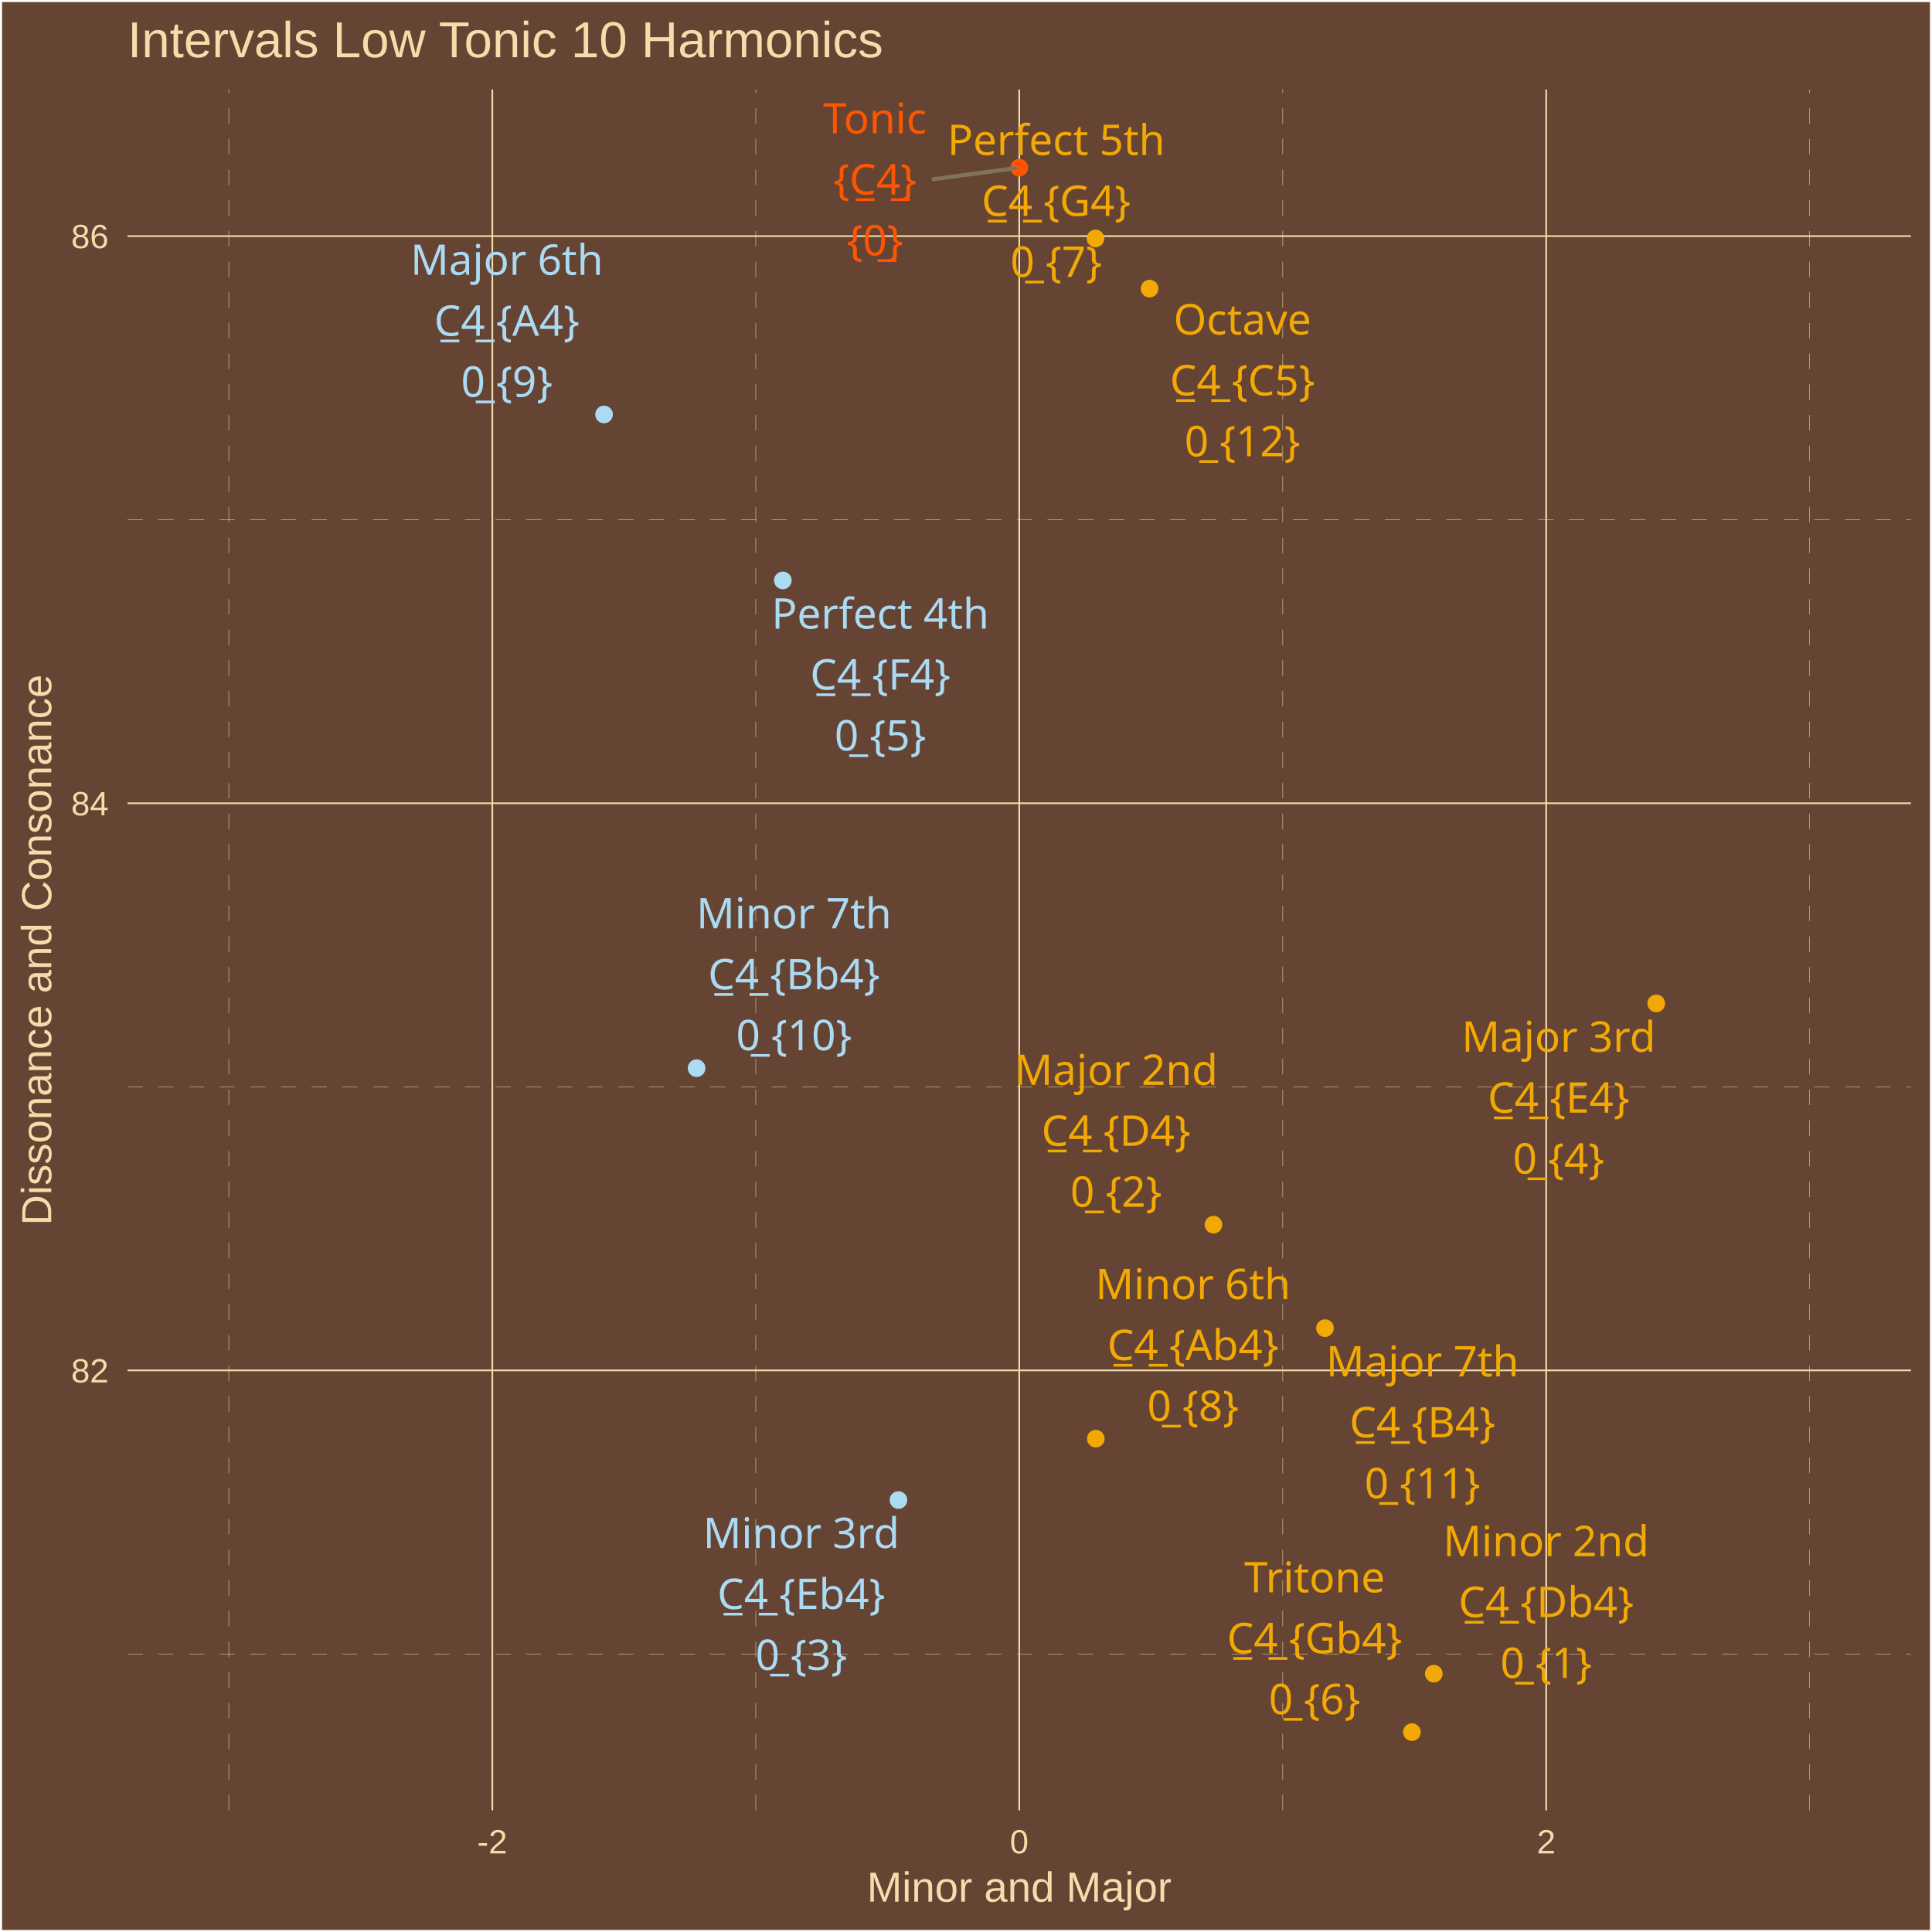
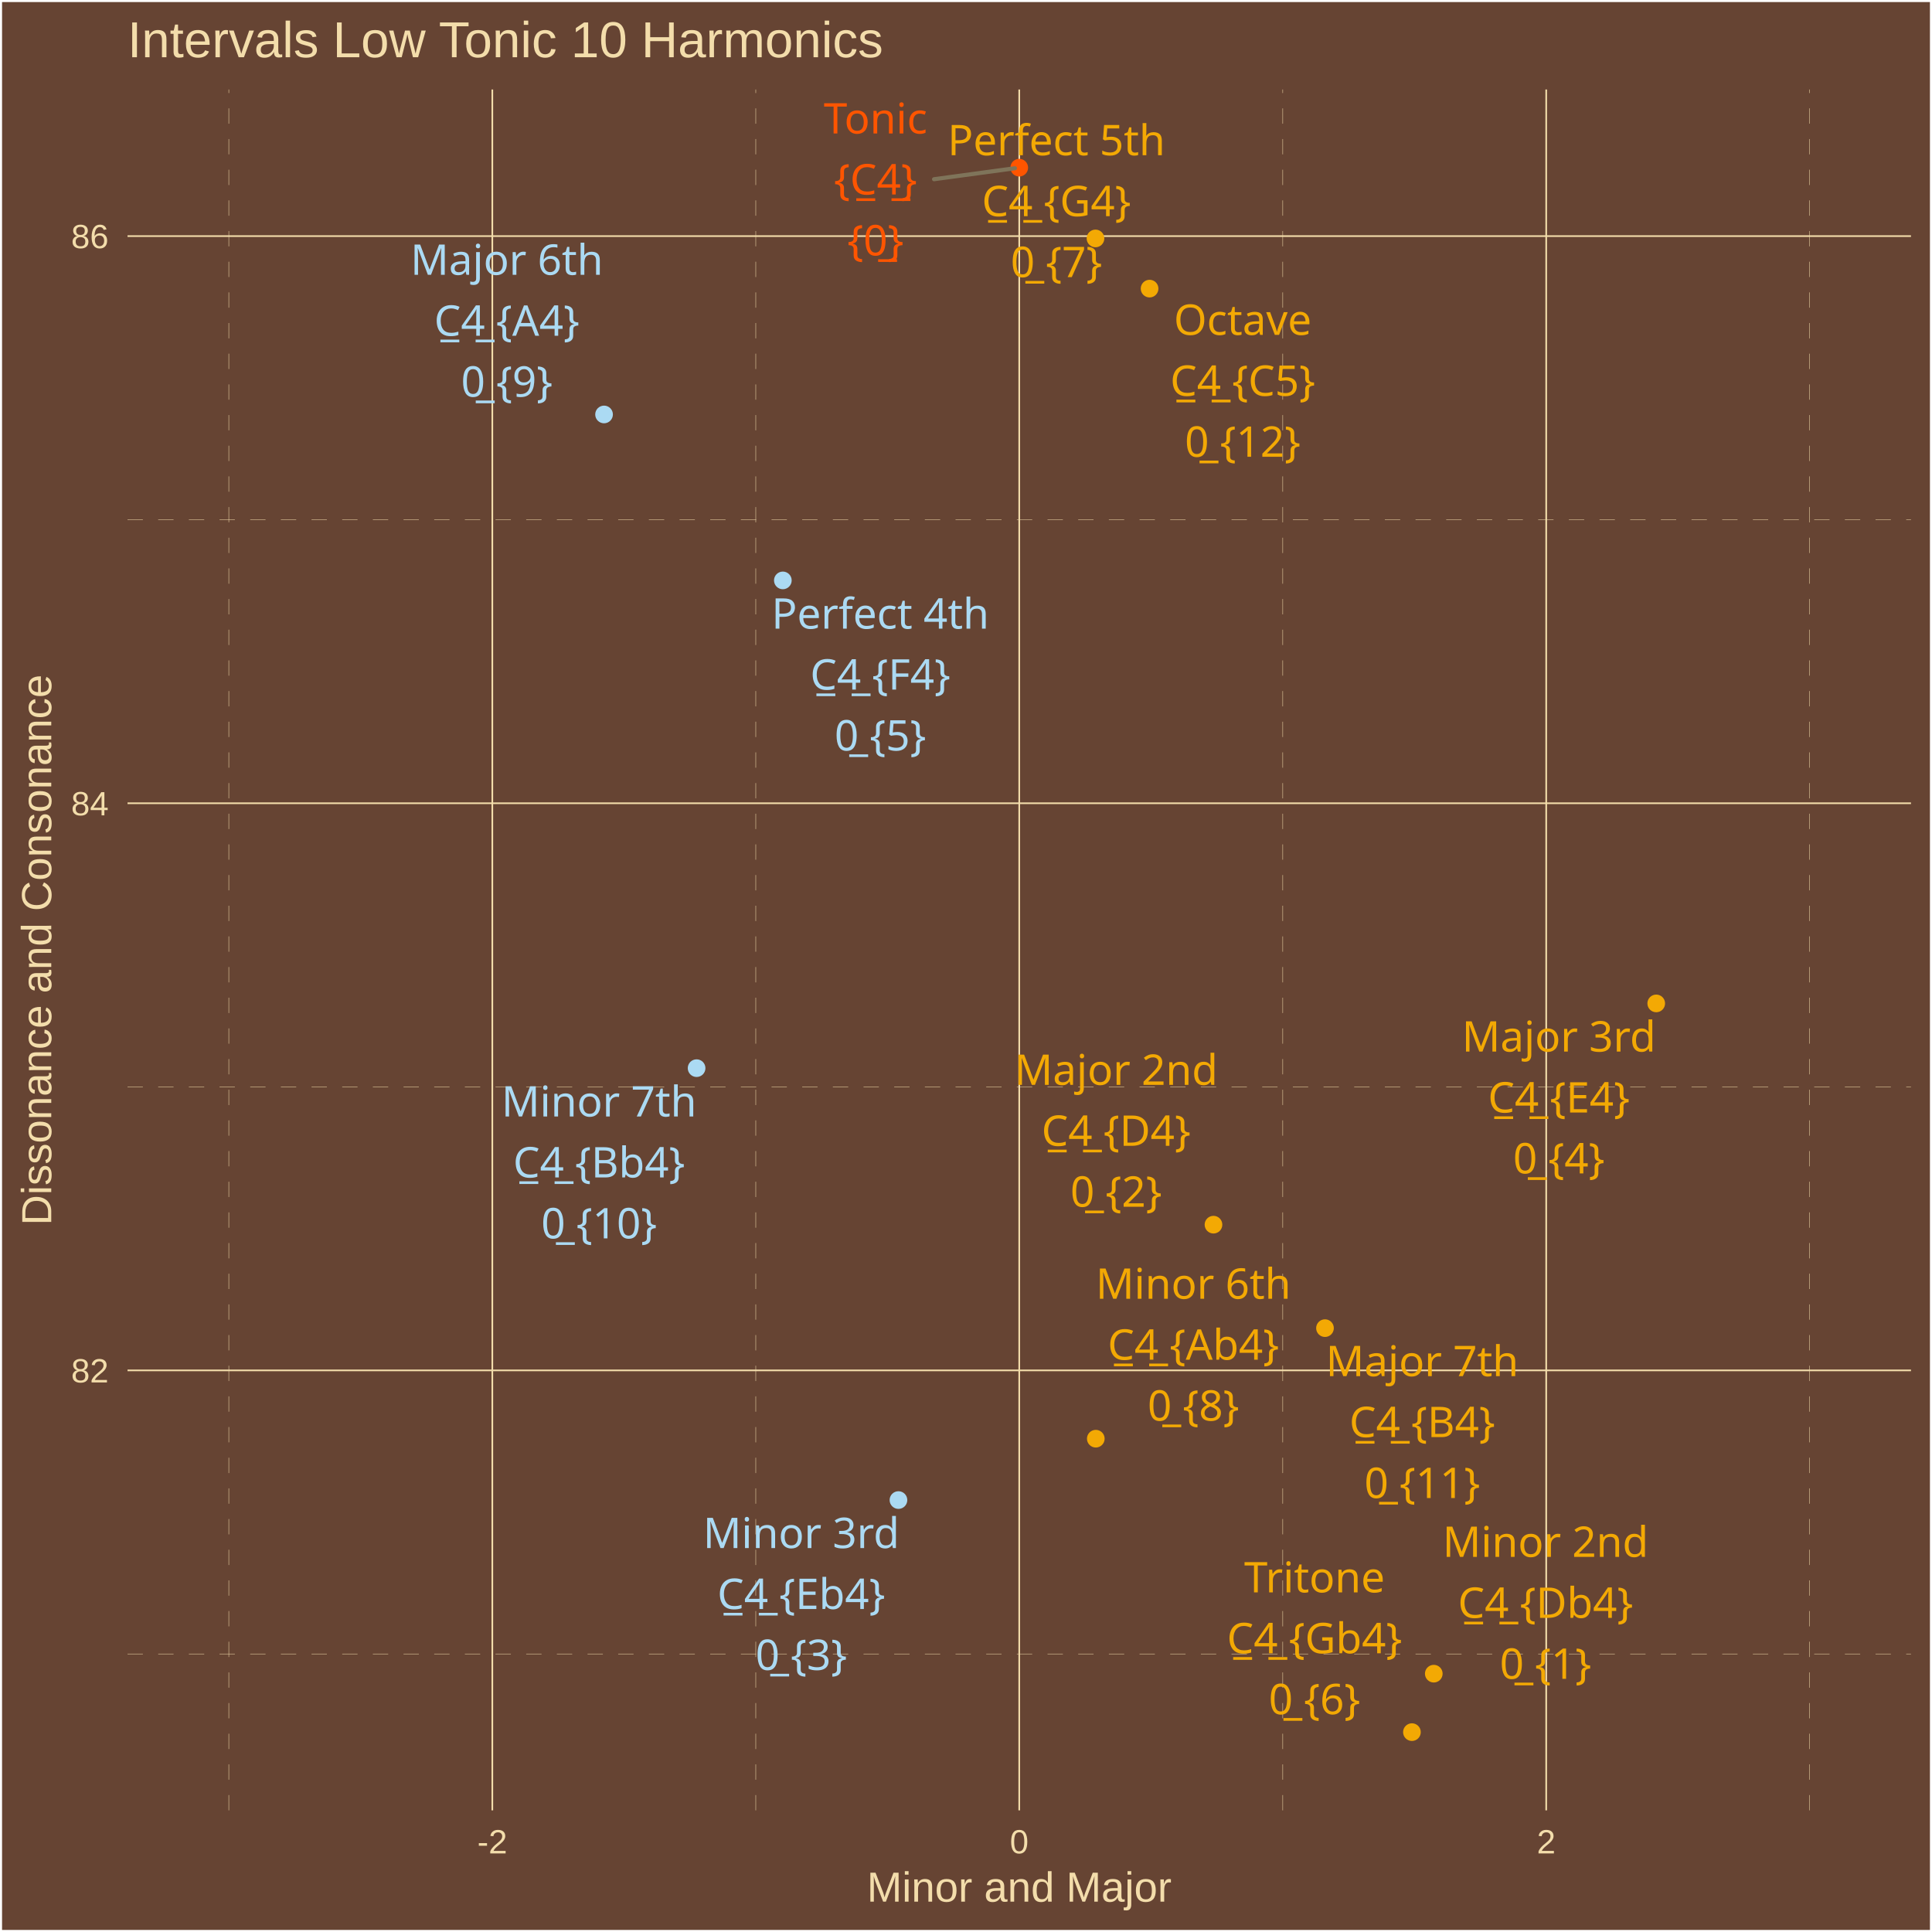
<svg xmlns="http://www.w3.org/2000/svg" class="svglite" width="504.00pt" height="504.00pt" viewBox="0 0 504.00 504.00">
  <defs>
    <style type="text/css">
    .svglite line, .svglite polyline, .svglite polygon, .svglite path, .svglite rect, .svglite circle {
      fill: none;
      stroke: #000000;
      stroke-linecap: round;
      stroke-linejoin: round;
      stroke-miterlimit: 10.00;
    }
    .svglite text {
      white-space: pre;
    }
  </style>
  </defs>
  <rect width="100%" height="100%" style="stroke: none; fill: #664433;" />
  <defs>
    <clipPath id="cpMC4wMHw1MDQuMDB8MC4wMHw1MDQuMDA=">
      <rect x="0.00" y="0.00" width="504.00" height="504.00" />
    </clipPath>
  </defs>
  <g clip-path="url(#cpMC4wMHw1MDQuMDB8MC4wMHw1MDQuMDA=)">
    <rect x="0.00" y="-0" width="504.00" height="504.00" style="stroke-width: 1.07; stroke: #FFFFFF; fill: #664433;" />
  </g>
  <defs>
    <clipPath id="cpMzMuMjd8NDk4LjUyfDIzLjM0fDQ3Mi4yNw==">
      <rect x="33.27" y="23.34" width="465.25" height="448.93" />
    </clipPath>
  </defs>
  <g clip-path="url(#cpMzMuMjd8NDk4LjUyfDIzLjM0fDQ3Mi4yNw==)">
    <rect x="33.27" y="23.34" width="465.25" height="448.93" style="stroke-width: 1.07; stroke: none; fill: #664433;" />
    <polyline points="33.27,431.46 498.52,431.46 " style="stroke-width: 0.11; stroke: #F3DDAB; stroke-dasharray: 4.00,4.00; stroke-linecap: butt;" />
    <polyline points="33.27,283.52 498.52,283.52 " style="stroke-width: 0.11; stroke: #F3DDAB; stroke-dasharray: 4.00,4.00; stroke-linecap: butt;" />
    <polyline points="33.27,135.57 498.52,135.57 " style="stroke-width: 0.11; stroke: #F3DDAB; stroke-dasharray: 4.00,4.00; stroke-linecap: butt;" />
    <polyline points="59.69,472.27 59.69,23.34 " style="stroke-width: 0.11; stroke: #F3DDAB; stroke-dasharray: 4.00,4.00; stroke-linecap: butt;" />
    <polyline points="197.16,472.27 197.16,23.34 " style="stroke-width: 0.11; stroke: #F3DDAB; stroke-dasharray: 4.00,4.00; stroke-linecap: butt;" />
    <polyline points="334.63,472.27 334.63,23.34 " style="stroke-width: 0.11; stroke: #F3DDAB; stroke-dasharray: 4.00,4.00; stroke-linecap: butt;" />
    <polyline points="472.09,472.27 472.09,23.34 " style="stroke-width: 0.11; stroke: #F3DDAB; stroke-dasharray: 4.00,4.00; stroke-linecap: butt;" />
    <polyline points="33.27,357.49 498.52,357.49 " style="stroke-width: 0.43; stroke: #F3DDAB; stroke-linecap: butt;" />
    <polyline points="33.27,209.54 498.52,209.54 " style="stroke-width: 0.43; stroke: #F3DDAB; stroke-linecap: butt;" />
    <polyline points="33.27,61.60 498.52,61.60 " style="stroke-width: 0.43; stroke: #F3DDAB; stroke-linecap: butt;" />
    <polyline points="128.43,472.27 128.43,23.34 " style="stroke-width: 0.43; stroke: #F3DDAB; stroke-linecap: butt;" />
    <polyline points="265.89,472.27 265.89,23.34 " style="stroke-width: 0.43; stroke: #F3DDAB; stroke-linecap: butt;" />
    <polyline points="403.36,472.27 403.36,23.34 " style="stroke-width: 0.43; stroke: #F3DDAB; stroke-linecap: butt;" />
    <circle cx="265.89" cy="43.74" r="1.95" style="stroke-width: 0.71; stroke: #FF5500; fill: #FF5500;" />
    <circle cx="374.03" cy="436.61" r="1.95" style="stroke-width: 0.71; stroke: #F3A904; fill: #F3A904;" />
    <circle cx="316.56" cy="319.48" r="1.95" style="stroke-width: 0.71; stroke: #F3A904; fill: #F3A904;" />
    <circle cx="234.38" cy="391.32" r="1.95" style="stroke-width: 0.71; stroke: #ABDAF3; fill: #ABDAF3;" />
    <circle cx="432.06" cy="261.76" r="1.95" style="stroke-width: 0.71; stroke: #F3A904; fill: #F3A904;" />
    <circle cx="204.22" cy="151.41" r="1.95" style="stroke-width: 0.71; stroke: #ABDAF3; fill: #ABDAF3;" />
    <circle cx="368.33" cy="451.86" r="1.95" style="stroke-width: 0.71; stroke: #F3A904; fill: #F3A904;" />
    <circle cx="285.78" cy="62.20" r="1.95" style="stroke-width: 0.71; stroke: #F3A904; fill: #F3A904;" />
    <circle cx="285.86" cy="375.31" r="1.95" style="stroke-width: 0.71; stroke: #F3A904; fill: #F3A904;" />
    <circle cx="157.58" cy="108.12" r="1.95" style="stroke-width: 0.71; stroke: #ABDAF3; fill: #ABDAF3;" />
    <circle cx="181.72" cy="278.65" r="1.95" style="stroke-width: 0.71; stroke: #ABDAF3; fill: #ABDAF3;" />
    <circle cx="345.65" cy="346.47" r="1.95" style="stroke-width: 0.71; stroke: #F3A904; fill: #F3A904;" />
    <circle cx="299.89" cy="75.29" r="1.95" style="stroke-width: 0.71; stroke: #F3A904; fill: #F3A904;" />
-     <line x1="243.52" y1="46.75" x2="264.76" y2="43.89" style="stroke-width: 1.07; stroke: #7F745A;" />
-     <text x="228.23" y="34.83" text-anchor="middle" style="font-size: 11.04px;fill: #FF5500; font-family: &quot;Arial Unicode MS&quot;;" textLength="26.97px" lengthAdjust="spacingAndGlyphs">Tonic</text>
-     <text x="228.23" y="50.73" text-anchor="middle" style="font-size: 11.04px;fill: #FF5500; font-family: &quot;Arial Unicode MS&quot;;" textLength="21.47px" lengthAdjust="spacingAndGlyphs">{C̲4̲}</text>
-     <text x="228.23" y="66.63" text-anchor="middle" style="font-size: 11.04px;fill: #FF5500; font-family: &quot;Arial Unicode MS&quot;;" textLength="13.51px" lengthAdjust="spacingAndGlyphs">{0̲}</text>
-     <text x="403.33" y="405.95" text-anchor="middle" style="font-size: 11.04px;fill: #F3A904; font-family: &quot;Arial Unicode MS&quot;;" textLength="49.05px" lengthAdjust="spacingAndGlyphs">Minor 2nd</text>
-     <text x="403.33" y="421.84" text-anchor="middle" style="font-size: 11.04px;fill: #F3A904; font-family: &quot;Arial Unicode MS&quot;;" textLength="44.77px" lengthAdjust="spacingAndGlyphs">C̲4̲ {Db4}</text>
-     <text x="403.33" y="437.74" text-anchor="middle" style="font-size: 11.04px;fill: #F3A904; font-family: &quot;Arial Unicode MS&quot;;" textLength="22.71px" lengthAdjust="spacingAndGlyphs">0̲ {1}</text>
-     <text x="291.15" y="283.02" text-anchor="middle" style="font-size: 11.04px;fill: #F3A904; font-family: &quot;Arial Unicode MS&quot;;" textLength="49.05px" lengthAdjust="spacingAndGlyphs">Major 2nd</text>
-     <text x="291.15" y="298.91" text-anchor="middle" style="font-size: 11.04px;fill: #F3A904; font-family: &quot;Arial Unicode MS&quot;;" textLength="38.64px" lengthAdjust="spacingAndGlyphs">C̲4̲ {D4}</text>
-     <text x="291.15" y="314.81" text-anchor="middle" style="font-size: 11.04px;fill: #F3A904; font-family: &quot;Arial Unicode MS&quot;;" textLength="22.71px" lengthAdjust="spacingAndGlyphs">0̲ {2}</text>
-     <text x="209.02" y="403.84" text-anchor="middle" style="font-size: 11.04px;fill: #ABDAF3; font-family: &quot;Arial Unicode MS&quot;;" textLength="46.58px" lengthAdjust="spacingAndGlyphs">Minor 3rd</text>
+     <line x1="243.67" y1="46.75" x2="264.76" y2="43.89" style="stroke-width: 1.07; stroke: #7F745A;" />
+     <text x="228.39" y="34.83" text-anchor="middle" style="font-size: 11.04px;fill: #FF5500; font-family: &quot;Arial Unicode MS&quot;;" textLength="26.97px" lengthAdjust="spacingAndGlyphs">Tonic</text>
+     <text x="228.39" y="50.73" text-anchor="middle" style="font-size: 11.04px;fill: #FF5500; font-family: &quot;Arial Unicode MS&quot;;" textLength="21.47px" lengthAdjust="spacingAndGlyphs">{C̲4̲}</text>
+     <text x="228.39" y="66.63" text-anchor="middle" style="font-size: 11.04px;fill: #FF5500; font-family: &quot;Arial Unicode MS&quot;;" textLength="13.51px" lengthAdjust="spacingAndGlyphs">{0̲}</text>
+     <text x="403.18" y="406.15" text-anchor="middle" style="font-size: 11.04px;fill: #F3A904; font-family: &quot;Arial Unicode MS&quot;;" textLength="49.05px" lengthAdjust="spacingAndGlyphs">Minor 2nd</text>
+     <text x="403.18" y="422.05" text-anchor="middle" style="font-size: 11.04px;fill: #F3A904; font-family: &quot;Arial Unicode MS&quot;;" textLength="44.77px" lengthAdjust="spacingAndGlyphs">C̲4̲ {Db4}</text>
+     <text x="403.18" y="437.95" text-anchor="middle" style="font-size: 11.04px;fill: #F3A904; font-family: &quot;Arial Unicode MS&quot;;" textLength="22.71px" lengthAdjust="spacingAndGlyphs">0̲ {1}</text>
+     <text x="291.16" y="283.01" text-anchor="middle" style="font-size: 11.04px;fill: #F3A904; font-family: &quot;Arial Unicode MS&quot;;" textLength="49.05px" lengthAdjust="spacingAndGlyphs">Major 2nd</text>
+     <text x="291.16" y="298.91" text-anchor="middle" style="font-size: 11.04px;fill: #F3A904; font-family: &quot;Arial Unicode MS&quot;;" textLength="38.64px" lengthAdjust="spacingAndGlyphs">C̲4̲ {D4}</text>
+     <text x="291.16" y="314.80" text-anchor="middle" style="font-size: 11.04px;fill: #F3A904; font-family: &quot;Arial Unicode MS&quot;;" textLength="22.71px" lengthAdjust="spacingAndGlyphs">0̲ {2}</text>
+     <text x="209.02" y="403.85" text-anchor="middle" style="font-size: 11.04px;fill: #ABDAF3; font-family: &quot;Arial Unicode MS&quot;;" textLength="46.58px" lengthAdjust="spacingAndGlyphs">Minor 3rd</text>
    <text x="209.02" y="419.74" text-anchor="middle" style="font-size: 11.04px;fill: #ABDAF3; font-family: &quot;Arial Unicode MS&quot;;" textLength="44.16px" lengthAdjust="spacingAndGlyphs">C̲4̲ {Eb4}</text>
    <text x="209.02" y="435.64" text-anchor="middle" style="font-size: 11.04px;fill: #ABDAF3; font-family: &quot;Arial Unicode MS&quot;;" textLength="22.71px" lengthAdjust="spacingAndGlyphs">0̲ {3}</text>
-     <text x="406.60" y="274.37" text-anchor="middle" style="font-size: 11.04px;fill: #F3A904; font-family: &quot;Arial Unicode MS&quot;;" textLength="46.58px" lengthAdjust="spacingAndGlyphs">Major 3rd</text>
-     <text x="406.60" y="290.27" text-anchor="middle" style="font-size: 11.04px;fill: #F3A904; font-family: &quot;Arial Unicode MS&quot;;" textLength="38.03px" lengthAdjust="spacingAndGlyphs">C̲4̲ {E4}</text>
-     <text x="406.60" y="306.17" text-anchor="middle" style="font-size: 11.04px;fill: #F3A904; font-family: &quot;Arial Unicode MS&quot;;" textLength="22.71px" lengthAdjust="spacingAndGlyphs">0̲ {4}</text>
-     <text x="229.64" y="163.99" text-anchor="middle" style="font-size: 11.04px;fill: #ABDAF3; font-family: &quot;Arial Unicode MS&quot;;" textLength="53.35px" lengthAdjust="spacingAndGlyphs">Perfect 4th</text>
-     <text x="229.64" y="179.89" text-anchor="middle" style="font-size: 11.04px;fill: #ABDAF3; font-family: &quot;Arial Unicode MS&quot;;" textLength="37.41px" lengthAdjust="spacingAndGlyphs">C̲4̲ {F4}</text>
+     <text x="406.66" y="274.32" text-anchor="middle" style="font-size: 11.04px;fill: #F3A904; font-family: &quot;Arial Unicode MS&quot;;" textLength="46.58px" lengthAdjust="spacingAndGlyphs">Major 3rd</text>
+     <text x="406.66" y="290.22" text-anchor="middle" style="font-size: 11.04px;fill: #F3A904; font-family: &quot;Arial Unicode MS&quot;;" textLength="38.03px" lengthAdjust="spacingAndGlyphs">C̲4̲ {E4}</text>
+     <text x="406.66" y="306.11" text-anchor="middle" style="font-size: 11.04px;fill: #F3A904; font-family: &quot;Arial Unicode MS&quot;;" textLength="22.71px" lengthAdjust="spacingAndGlyphs">0̲ {4}</text>
+     <text x="229.64" y="164.00" text-anchor="middle" style="font-size: 11.04px;fill: #ABDAF3; font-family: &quot;Arial Unicode MS&quot;;" textLength="53.35px" lengthAdjust="spacingAndGlyphs">Perfect 4th</text>
+     <text x="229.64" y="179.90" text-anchor="middle" style="font-size: 11.04px;fill: #ABDAF3; font-family: &quot;Arial Unicode MS&quot;;" textLength="37.41px" lengthAdjust="spacingAndGlyphs">C̲4̲ {F4}</text>
    <text x="229.64" y="195.79" text-anchor="middle" style="font-size: 11.04px;fill: #ABDAF3; font-family: &quot;Arial Unicode MS&quot;;" textLength="22.71px" lengthAdjust="spacingAndGlyphs">0̲ {5}</text>
-     <text x="342.93" y="415.39" text-anchor="middle" style="font-size: 11.04px;fill: #F3A904; font-family: &quot;Arial Unicode MS&quot;;" textLength="34.33px" lengthAdjust="spacingAndGlyphs">Tritone</text>
-     <text x="342.93" y="431.29" text-anchor="middle" style="font-size: 11.04px;fill: #F3A904; font-family: &quot;Arial Unicode MS&quot;;" textLength="45.39px" lengthAdjust="spacingAndGlyphs">C̲4̲ {Gb4}</text>
-     <text x="342.93" y="447.18" text-anchor="middle" style="font-size: 11.04px;fill: #F3A904; font-family: &quot;Arial Unicode MS&quot;;" textLength="22.71px" lengthAdjust="spacingAndGlyphs">0̲ {6}</text>
-     <text x="275.52" y="40.43" text-anchor="middle" style="font-size: 11.04px;fill: #F3A904; font-family: &quot;Arial Unicode MS&quot;;" textLength="53.35px" lengthAdjust="spacingAndGlyphs">Perfect 5th</text>
-     <text x="275.52" y="56.33" text-anchor="middle" style="font-size: 11.04px;fill: #F3A904; font-family: &quot;Arial Unicode MS&quot;;" textLength="39.25px" lengthAdjust="spacingAndGlyphs">C̲4̲ {G4}</text>
-     <text x="275.52" y="72.22" text-anchor="middle" style="font-size: 11.04px;fill: #F3A904; font-family: &quot;Arial Unicode MS&quot;;" textLength="22.71px" lengthAdjust="spacingAndGlyphs">0̲ {7}</text>
-     <text x="311.21" y="338.90" text-anchor="middle" style="font-size: 11.04px;fill: #F3A904; font-family: &quot;Arial Unicode MS&quot;;" textLength="45.98px" lengthAdjust="spacingAndGlyphs">Minor 6th</text>
-     <text x="311.21" y="354.80" text-anchor="middle" style="font-size: 11.04px;fill: #F3A904; font-family: &quot;Arial Unicode MS&quot;;" textLength="44.16px" lengthAdjust="spacingAndGlyphs">C̲4̲ {Ab4}</text>
-     <text x="311.21" y="370.69" text-anchor="middle" style="font-size: 11.04px;fill: #F3A904; font-family: &quot;Arial Unicode MS&quot;;" textLength="22.71px" lengthAdjust="spacingAndGlyphs">0̲ {8}</text>
-     <text x="132.21" y="71.70" text-anchor="middle" style="font-size: 11.04px;fill: #ABDAF3; font-family: &quot;Arial Unicode MS&quot;;" textLength="45.98px" lengthAdjust="spacingAndGlyphs">Major 6th</text>
-     <text x="132.21" y="87.60" text-anchor="middle" style="font-size: 11.04px;fill: #ABDAF3; font-family: &quot;Arial Unicode MS&quot;;" textLength="38.03px" lengthAdjust="spacingAndGlyphs">C̲4̲ {A4}</text>
-     <text x="132.21" y="103.50" text-anchor="middle" style="font-size: 11.04px;fill: #ABDAF3; font-family: &quot;Arial Unicode MS&quot;;" textLength="22.71px" lengthAdjust="spacingAndGlyphs">0̲ {9}</text>
-     <text x="207.12" y="242.18" text-anchor="middle" style="font-size: 11.04px;fill: #ABDAF3; font-family: &quot;Arial Unicode MS&quot;;" textLength="45.98px" lengthAdjust="spacingAndGlyphs">Minor 7th</text>
-     <text x="207.12" y="258.08" text-anchor="middle" style="font-size: 11.04px;fill: #ABDAF3; font-family: &quot;Arial Unicode MS&quot;;" textLength="44.16px" lengthAdjust="spacingAndGlyphs">C̲4̲ {Bb4}</text>
-     <text x="207.12" y="273.97" text-anchor="middle" style="font-size: 11.04px;fill: #ABDAF3; font-family: &quot;Arial Unicode MS&quot;;" textLength="28.84px" lengthAdjust="spacingAndGlyphs">0̲ {10}</text>
-     <text x="371.07" y="359.06" text-anchor="middle" style="font-size: 11.04px;fill: #F3A904; font-family: &quot;Arial Unicode MS&quot;;" textLength="45.98px" lengthAdjust="spacingAndGlyphs">Major 7th</text>
-     <text x="371.07" y="374.96" text-anchor="middle" style="font-size: 11.04px;fill: #F3A904; font-family: &quot;Arial Unicode MS&quot;;" textLength="38.03px" lengthAdjust="spacingAndGlyphs">C̲4̲ {B4}</text>
-     <text x="371.07" y="390.86" text-anchor="middle" style="font-size: 11.04px;fill: #F3A904; font-family: &quot;Arial Unicode MS&quot;;" textLength="28.84px" lengthAdjust="spacingAndGlyphs">0̲ {11}</text>
-     <text x="324.10" y="87.25" text-anchor="middle" style="font-size: 11.04px;fill: #F3A904; font-family: &quot;Arial Unicode MS&quot;;" textLength="34.95px" lengthAdjust="spacingAndGlyphs">Octave</text>
-     <text x="324.10" y="103.14" text-anchor="middle" style="font-size: 11.04px;fill: #F3A904; font-family: &quot;Arial Unicode MS&quot;;" textLength="38.64px" lengthAdjust="spacingAndGlyphs">C̲4̲ {C5}</text>
-     <text x="324.10" y="119.04" text-anchor="middle" style="font-size: 11.04px;fill: #F3A904; font-family: &quot;Arial Unicode MS&quot;;" textLength="28.84px" lengthAdjust="spacingAndGlyphs">0̲ {12}</text>
+     <text x="342.91" y="415.40" text-anchor="middle" style="font-size: 11.04px;fill: #F3A904; font-family: &quot;Arial Unicode MS&quot;;" textLength="34.33px" lengthAdjust="spacingAndGlyphs">Tritone</text>
+     <text x="342.91" y="431.29" text-anchor="middle" style="font-size: 11.04px;fill: #F3A904; font-family: &quot;Arial Unicode MS&quot;;" textLength="45.39px" lengthAdjust="spacingAndGlyphs">C̲4̲ {Gb4}</text>
+     <text x="342.91" y="447.19" text-anchor="middle" style="font-size: 11.04px;fill: #F3A904; font-family: &quot;Arial Unicode MS&quot;;" textLength="22.71px" lengthAdjust="spacingAndGlyphs">0̲ {6}</text>
+     <text x="275.58" y="40.50" text-anchor="middle" style="font-size: 11.04px;fill: #F3A904; font-family: &quot;Arial Unicode MS&quot;;" textLength="53.35px" lengthAdjust="spacingAndGlyphs">Perfect 5th</text>
+     <text x="275.58" y="56.40" text-anchor="middle" style="font-size: 11.04px;fill: #F3A904; font-family: &quot;Arial Unicode MS&quot;;" textLength="39.25px" lengthAdjust="spacingAndGlyphs">C̲4̲ {G4}</text>
+     <text x="275.58" y="72.29" text-anchor="middle" style="font-size: 11.04px;fill: #F3A904; font-family: &quot;Arial Unicode MS&quot;;" textLength="22.71px" lengthAdjust="spacingAndGlyphs">0̲ {7}</text>
+     <text x="311.31" y="338.81" text-anchor="middle" style="font-size: 11.04px;fill: #F3A904; font-family: &quot;Arial Unicode MS&quot;;" textLength="45.98px" lengthAdjust="spacingAndGlyphs">Minor 6th</text>
+     <text x="311.31" y="354.71" text-anchor="middle" style="font-size: 11.04px;fill: #F3A904; font-family: &quot;Arial Unicode MS&quot;;" textLength="44.16px" lengthAdjust="spacingAndGlyphs">C̲4̲ {Ab4}</text>
+     <text x="311.31" y="370.61" text-anchor="middle" style="font-size: 11.04px;fill: #F3A904; font-family: &quot;Arial Unicode MS&quot;;" textLength="22.71px" lengthAdjust="spacingAndGlyphs">0̲ {8}</text>
+     <text x="132.21" y="71.69" text-anchor="middle" style="font-size: 11.04px;fill: #ABDAF3; font-family: &quot;Arial Unicode MS&quot;;" textLength="45.98px" lengthAdjust="spacingAndGlyphs">Major 6th</text>
+     <text x="132.21" y="87.59" text-anchor="middle" style="font-size: 11.04px;fill: #ABDAF3; font-family: &quot;Arial Unicode MS&quot;;" textLength="38.03px" lengthAdjust="spacingAndGlyphs">C̲4̲ {A4}</text>
+     <text x="132.21" y="103.49" text-anchor="middle" style="font-size: 11.04px;fill: #ABDAF3; font-family: &quot;Arial Unicode MS&quot;;" textLength="22.71px" lengthAdjust="spacingAndGlyphs">0̲ {9}</text>
+     <text x="156.27" y="291.26" text-anchor="middle" style="font-size: 11.04px;fill: #ABDAF3; font-family: &quot;Arial Unicode MS&quot;;" textLength="45.98px" lengthAdjust="spacingAndGlyphs">Minor 7th</text>
+     <text x="156.27" y="307.16" text-anchor="middle" style="font-size: 11.04px;fill: #ABDAF3; font-family: &quot;Arial Unicode MS&quot;;" textLength="44.16px" lengthAdjust="spacingAndGlyphs">C̲4̲ {Bb4}</text>
+     <text x="156.27" y="323.06" text-anchor="middle" style="font-size: 11.04px;fill: #ABDAF3; font-family: &quot;Arial Unicode MS&quot;;" textLength="28.84px" lengthAdjust="spacingAndGlyphs">0̲ {10}</text>
+     <text x="371.01" y="359.00" text-anchor="middle" style="font-size: 11.04px;fill: #F3A904; font-family: &quot;Arial Unicode MS&quot;;" textLength="45.98px" lengthAdjust="spacingAndGlyphs">Major 7th</text>
+     <text x="371.01" y="374.90" text-anchor="middle" style="font-size: 11.04px;fill: #F3A904; font-family: &quot;Arial Unicode MS&quot;;" textLength="38.03px" lengthAdjust="spacingAndGlyphs">C̲4̲ {B4}</text>
+     <text x="371.01" y="390.79" text-anchor="middle" style="font-size: 11.04px;fill: #F3A904; font-family: &quot;Arial Unicode MS&quot;;" textLength="28.84px" lengthAdjust="spacingAndGlyphs">0̲ {11}</text>
+     <text x="324.18" y="87.36" text-anchor="middle" style="font-size: 11.04px;fill: #F3A904; font-family: &quot;Arial Unicode MS&quot;;" textLength="34.95px" lengthAdjust="spacingAndGlyphs">Octave</text>
+     <text x="324.18" y="103.26" text-anchor="middle" style="font-size: 11.04px;fill: #F3A904; font-family: &quot;Arial Unicode MS&quot;;" textLength="38.64px" lengthAdjust="spacingAndGlyphs">C̲4̲ {C5}</text>
+     <text x="324.18" y="119.16" text-anchor="middle" style="font-size: 11.04px;fill: #F3A904; font-family: &quot;Arial Unicode MS&quot;;" textLength="28.84px" lengthAdjust="spacingAndGlyphs">0̲ {12}</text>
  </g>
  <g clip-path="url(#cpMC4wMHw1MDQuMDB8MC4wMHw1MDQuMDA=)">
    <text x="28.34" y="360.64" text-anchor="end" style="font-size: 8.80px;fill: #F3DDAB; font-family: &quot;Arial&quot;;" textLength="9.79px" lengthAdjust="spacingAndGlyphs">82</text>
    <text x="28.34" y="212.70" text-anchor="end" style="font-size: 8.80px;fill: #F3DDAB; font-family: &quot;Arial&quot;;" textLength="9.79px" lengthAdjust="spacingAndGlyphs">84</text>
    <text x="28.34" y="64.75" text-anchor="end" style="font-size: 8.80px;fill: #F3DDAB; font-family: &quot;Arial&quot;;" textLength="9.79px" lengthAdjust="spacingAndGlyphs">86</text>
    <text x="128.43" y="483.50" text-anchor="middle" style="font-size: 8.80px;fill: #F3DDAB; font-family: &quot;Arial&quot;;" textLength="7.83px" lengthAdjust="spacingAndGlyphs">-2</text>
    <text x="265.89" y="483.50" text-anchor="middle" style="font-size: 8.80px;fill: #F3DDAB; font-family: &quot;Arial&quot;;" textLength="4.90px" lengthAdjust="spacingAndGlyphs">0</text>
    <text x="403.36" y="483.50" text-anchor="middle" style="font-size: 8.80px;fill: #F3DDAB; font-family: &quot;Arial&quot;;" textLength="4.90px" lengthAdjust="spacingAndGlyphs">2</text>
    <text x="265.89" y="496.09" text-anchor="middle" style="font-size: 11.00px;fill: #F3DDAB; font-family: &quot;Arial&quot;;" textLength="79.49px" lengthAdjust="spacingAndGlyphs">Minor and Major</text>
    <text transform="translate(13.37,247.80) rotate(-90)" text-anchor="middle" style="font-size: 11.00px;fill: #F3DDAB; font-family: &quot;Arial&quot;;" textLength="143.73px" lengthAdjust="spacingAndGlyphs">Dissonance and Consonance</text>
    <text x="33.27" y="14.94" style="font-size: 13.20px;fill: #F3DDAB; font-family: &quot;Arial&quot;;" textLength="198.68px" lengthAdjust="spacingAndGlyphs">Intervals Low Tonic 10 Harmonics</text>
  </g>
</svg>
